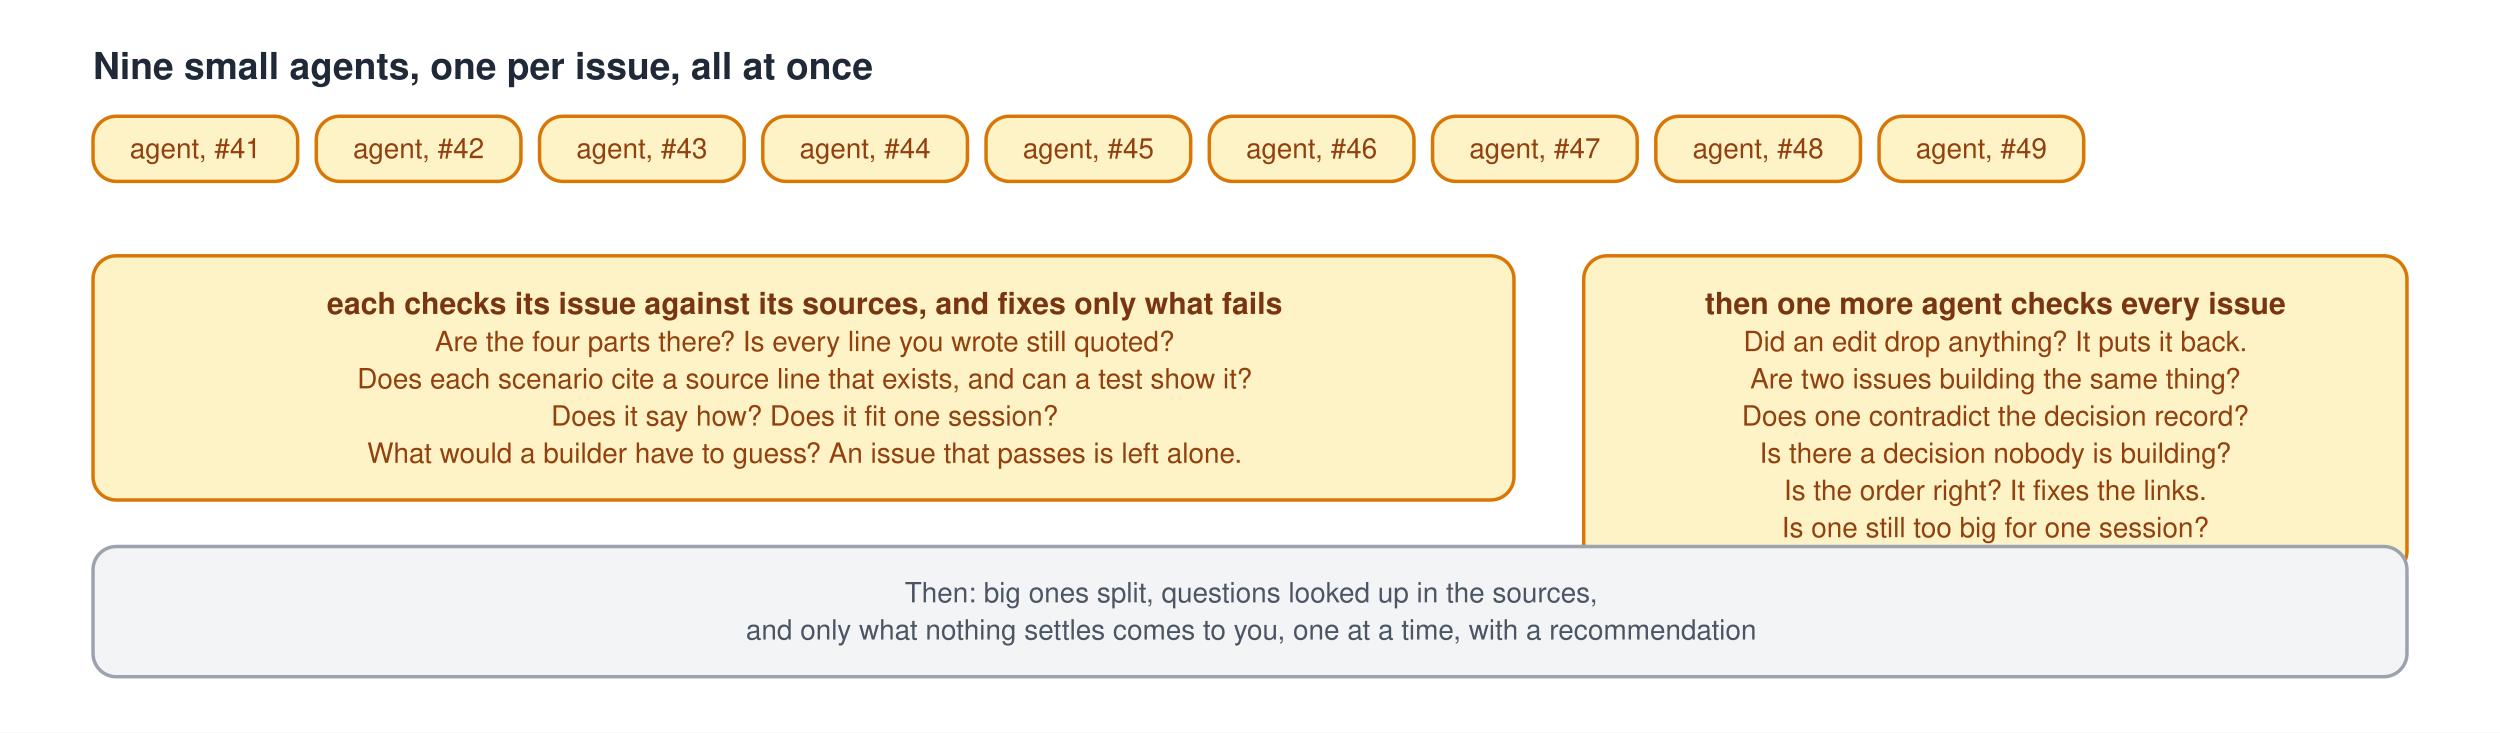
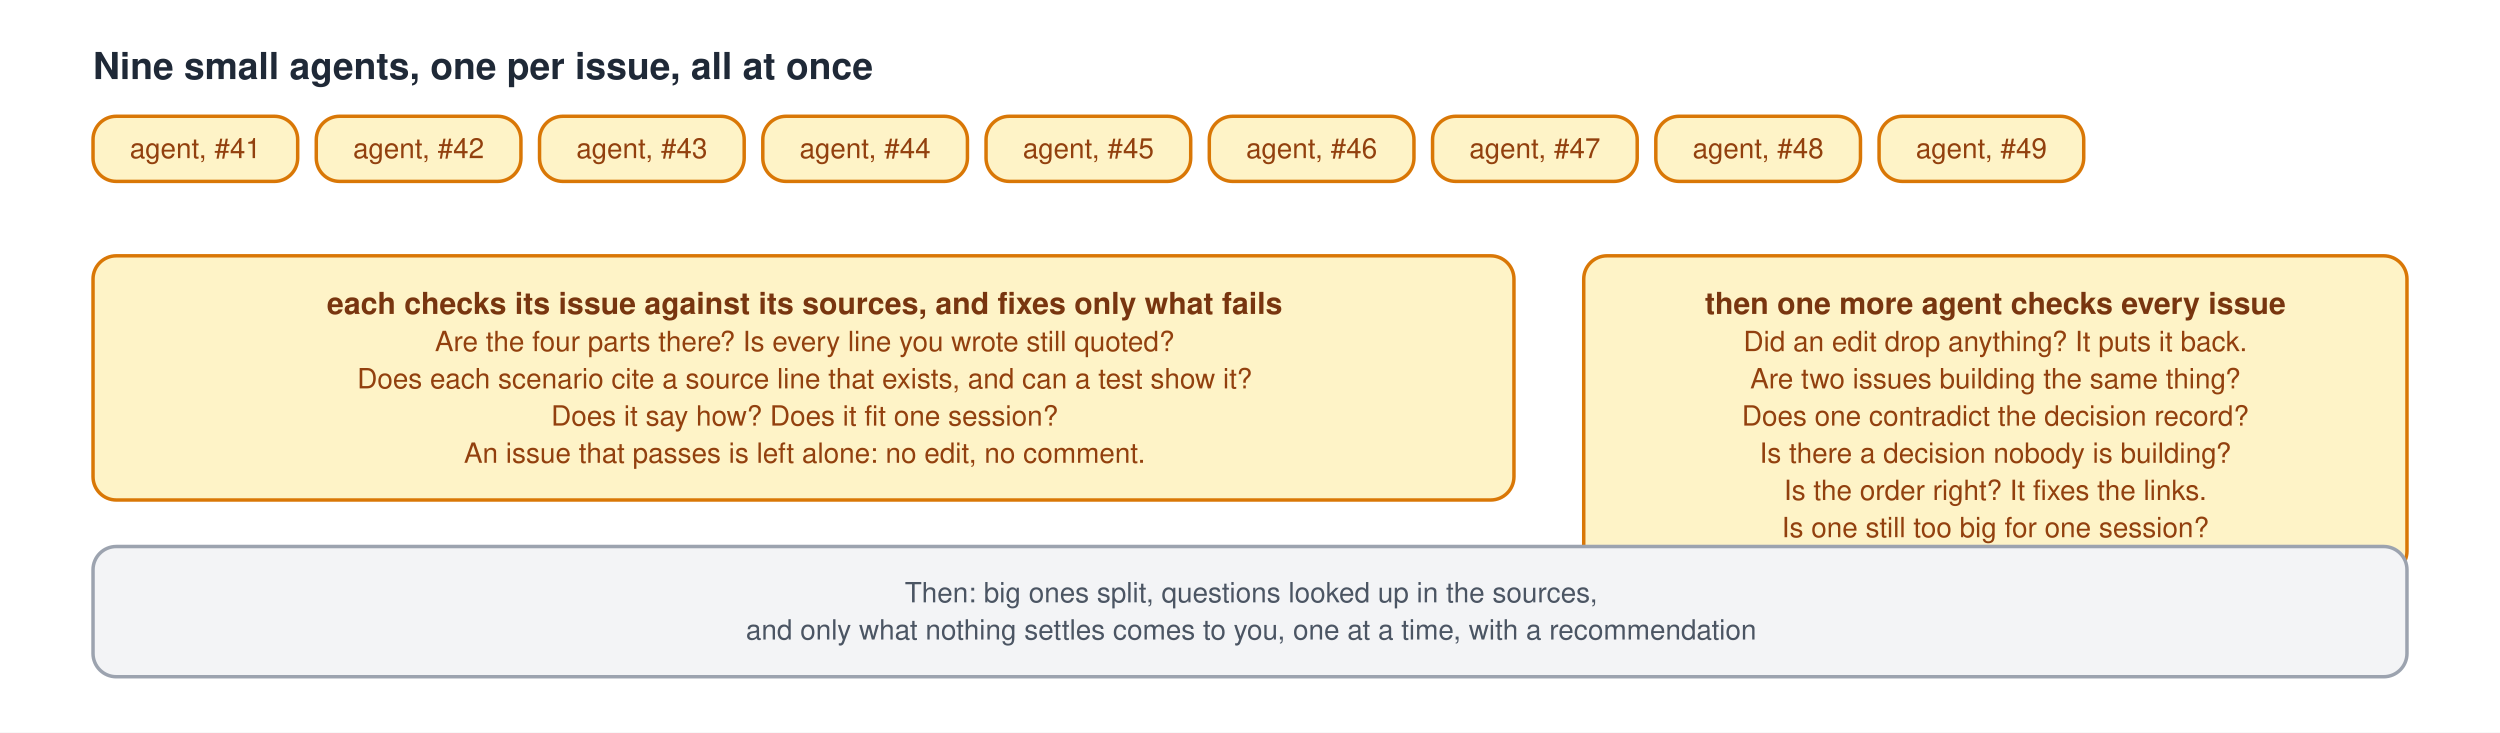
<svg xmlns="http://www.w3.org/2000/svg" width="1075" height="315" viewBox="0 0 1075 315" font-family="-apple-system, Segoe UI, Helvetica, Arial, sans-serif" font-size="14">
  <rect width="1075" height="315" fill="#ffffff" />
  <defs>
    <marker id="m16a34a" markerWidth="10" markerHeight="10" refX="9" refY="5" orient="auto">
      <path d="M0,0 L10,5 L0,10 z" fill="#16a34a" />
    </marker>
    <marker id="m6366f1" markerWidth="10" markerHeight="10" refX="9" refY="5" orient="auto">
      <path d="M0,0 L10,5 L0,10 z" fill="#6366f1" />
    </marker>
    <marker id="m6b7280" markerWidth="10" markerHeight="10" refX="9" refY="5" orient="auto">
      <path d="M0,0 L10,5 L0,10 z" fill="#6b7280" />
    </marker>
    <marker id="md97706" markerWidth="10" markerHeight="10" refX="9" refY="5" orient="auto">
      <path d="M0,0 L10,5 L0,10 z" fill="#d97706" />
    </marker>
    <marker id="mdb2777" markerWidth="10" markerHeight="10" refX="9" refY="5" orient="auto">
      <path d="M0,0 L10,5 L0,10 z" fill="#db2777" />
    </marker>
    <marker id="mdc2626" markerWidth="10" markerHeight="10" refX="9" refY="5" orient="auto">
      <path d="M0,0 L10,5 L0,10 z" fill="#dc2626" />
    </marker>
  </defs>
  <text x="40" y="34" text-anchor="start" font-size="16" font-weight="600" fill="#1f2937">Nine small agents, one per issue, all at once</text>
  <rect x="40" y="50" width="88" height="28" rx="10" fill="#fef3c7" stroke="#d97706" stroke-width="1.5" />
  <text x="84" y="68" text-anchor="middle" font-size="12" fill="#92400e">agent, #41</text>
  <rect x="136" y="50" width="88" height="28" rx="10" fill="#fef3c7" stroke="#d97706" stroke-width="1.5" />
  <text x="180" y="68" text-anchor="middle" font-size="12" fill="#92400e">agent, #42</text>
  <rect x="232" y="50" width="88" height="28" rx="10" fill="#fef3c7" stroke="#d97706" stroke-width="1.5" />
  <text x="276" y="68" text-anchor="middle" font-size="12" fill="#92400e">agent, #43</text>
  <rect x="328" y="50" width="88" height="28" rx="10" fill="#fef3c7" stroke="#d97706" stroke-width="1.5" />
  <text x="372" y="68" text-anchor="middle" font-size="12" fill="#92400e">agent, #44</text>
  <rect x="424" y="50" width="88" height="28" rx="10" fill="#fef3c7" stroke="#d97706" stroke-width="1.5" />
  <text x="468" y="68" text-anchor="middle" font-size="12" fill="#92400e">agent, #45</text>
  <rect x="520" y="50" width="88" height="28" rx="10" fill="#fef3c7" stroke="#d97706" stroke-width="1.5" />
  <text x="564" y="68" text-anchor="middle" font-size="12" fill="#92400e">agent, #46</text>
  <rect x="616" y="50" width="88" height="28" rx="10" fill="#fef3c7" stroke="#d97706" stroke-width="1.5" />
  <text x="660" y="68" text-anchor="middle" font-size="12" fill="#92400e">agent, #47</text>
  <rect x="712" y="50" width="88" height="28" rx="10" fill="#fef3c7" stroke="#d97706" stroke-width="1.5" />
  <text x="756" y="68" text-anchor="middle" font-size="12" fill="#92400e">agent, #48</text>
  <rect x="808" y="50" width="88" height="28" rx="10" fill="#fef3c7" stroke="#d97706" stroke-width="1.5" />
  <text x="852" y="68" text-anchor="middle" font-size="12" fill="#92400e">agent, #49</text>
  <rect x="40" y="110" width="611" height="105" rx="10" fill="#fef3c7" stroke="#d97706" stroke-width="1.5" />
  <text x="346" y="135" text-anchor="middle" font-size="13" font-weight="600" fill="#78350f">each checks its issue against its sources, and fixes only what fails</text>
  <text x="346" y="151" text-anchor="middle" font-size="12" fill="#92400e">Are the four parts there? Is every line you wrote still quoted?</text>
  <text x="346" y="167" text-anchor="middle" font-size="12" fill="#92400e">Does each scenario cite a source line that exists, and can a test show it?</text>
  <text x="346" y="183" text-anchor="middle" font-size="12" fill="#92400e">Does it say how? Does it fit one session?</text>
-   <text x="346" y="199" text-anchor="middle" font-size="12" fill="#92400e">What would a builder have to guess? An issue that passes is left alone.</text>
+   <text x="346" y="199" text-anchor="middle" font-size="12" fill="#92400e">An issue that passes is left alone: no edit, no comment.</text>
  <rect x="681" y="110" width="354" height="137" rx="10" fill="#fef3c7" stroke="#d97706" stroke-width="1.5" />
  <text x="858" y="135" text-anchor="middle" font-size="13" font-weight="600" fill="#78350f">then one more agent checks every issue</text>
  <text x="858" y="151" text-anchor="middle" font-size="12" fill="#92400e">Did an edit drop anything? It puts it back.</text>
  <text x="858" y="167" text-anchor="middle" font-size="12" fill="#92400e">Are two issues building the same thing?</text>
  <text x="858" y="183" text-anchor="middle" font-size="12" fill="#92400e">Does one contradict the decision record?</text>
  <text x="858" y="199" text-anchor="middle" font-size="12" fill="#92400e">Is there a decision nobody is building?</text>
  <text x="858" y="215" text-anchor="middle" font-size="12" fill="#92400e">Is the order right? It fixes the links.</text>
  <text x="858" y="231" text-anchor="middle" font-size="12" fill="#92400e">Is one still too big for one session?</text>
  <rect x="40" y="235" width="995" height="56" rx="10" fill="#f3f4f6" stroke="#9ca3af" stroke-width="1.5" />
  <text x="538" y="259" text-anchor="middle" font-size="12" fill="#4b5563">Then: big ones split, questions looked up in the sources,</text>
  <text x="538" y="275" text-anchor="middle" font-size="12" fill="#4b5563">and only what nothing settles comes to you, one at a time, with a recommendation</text>
</svg>
